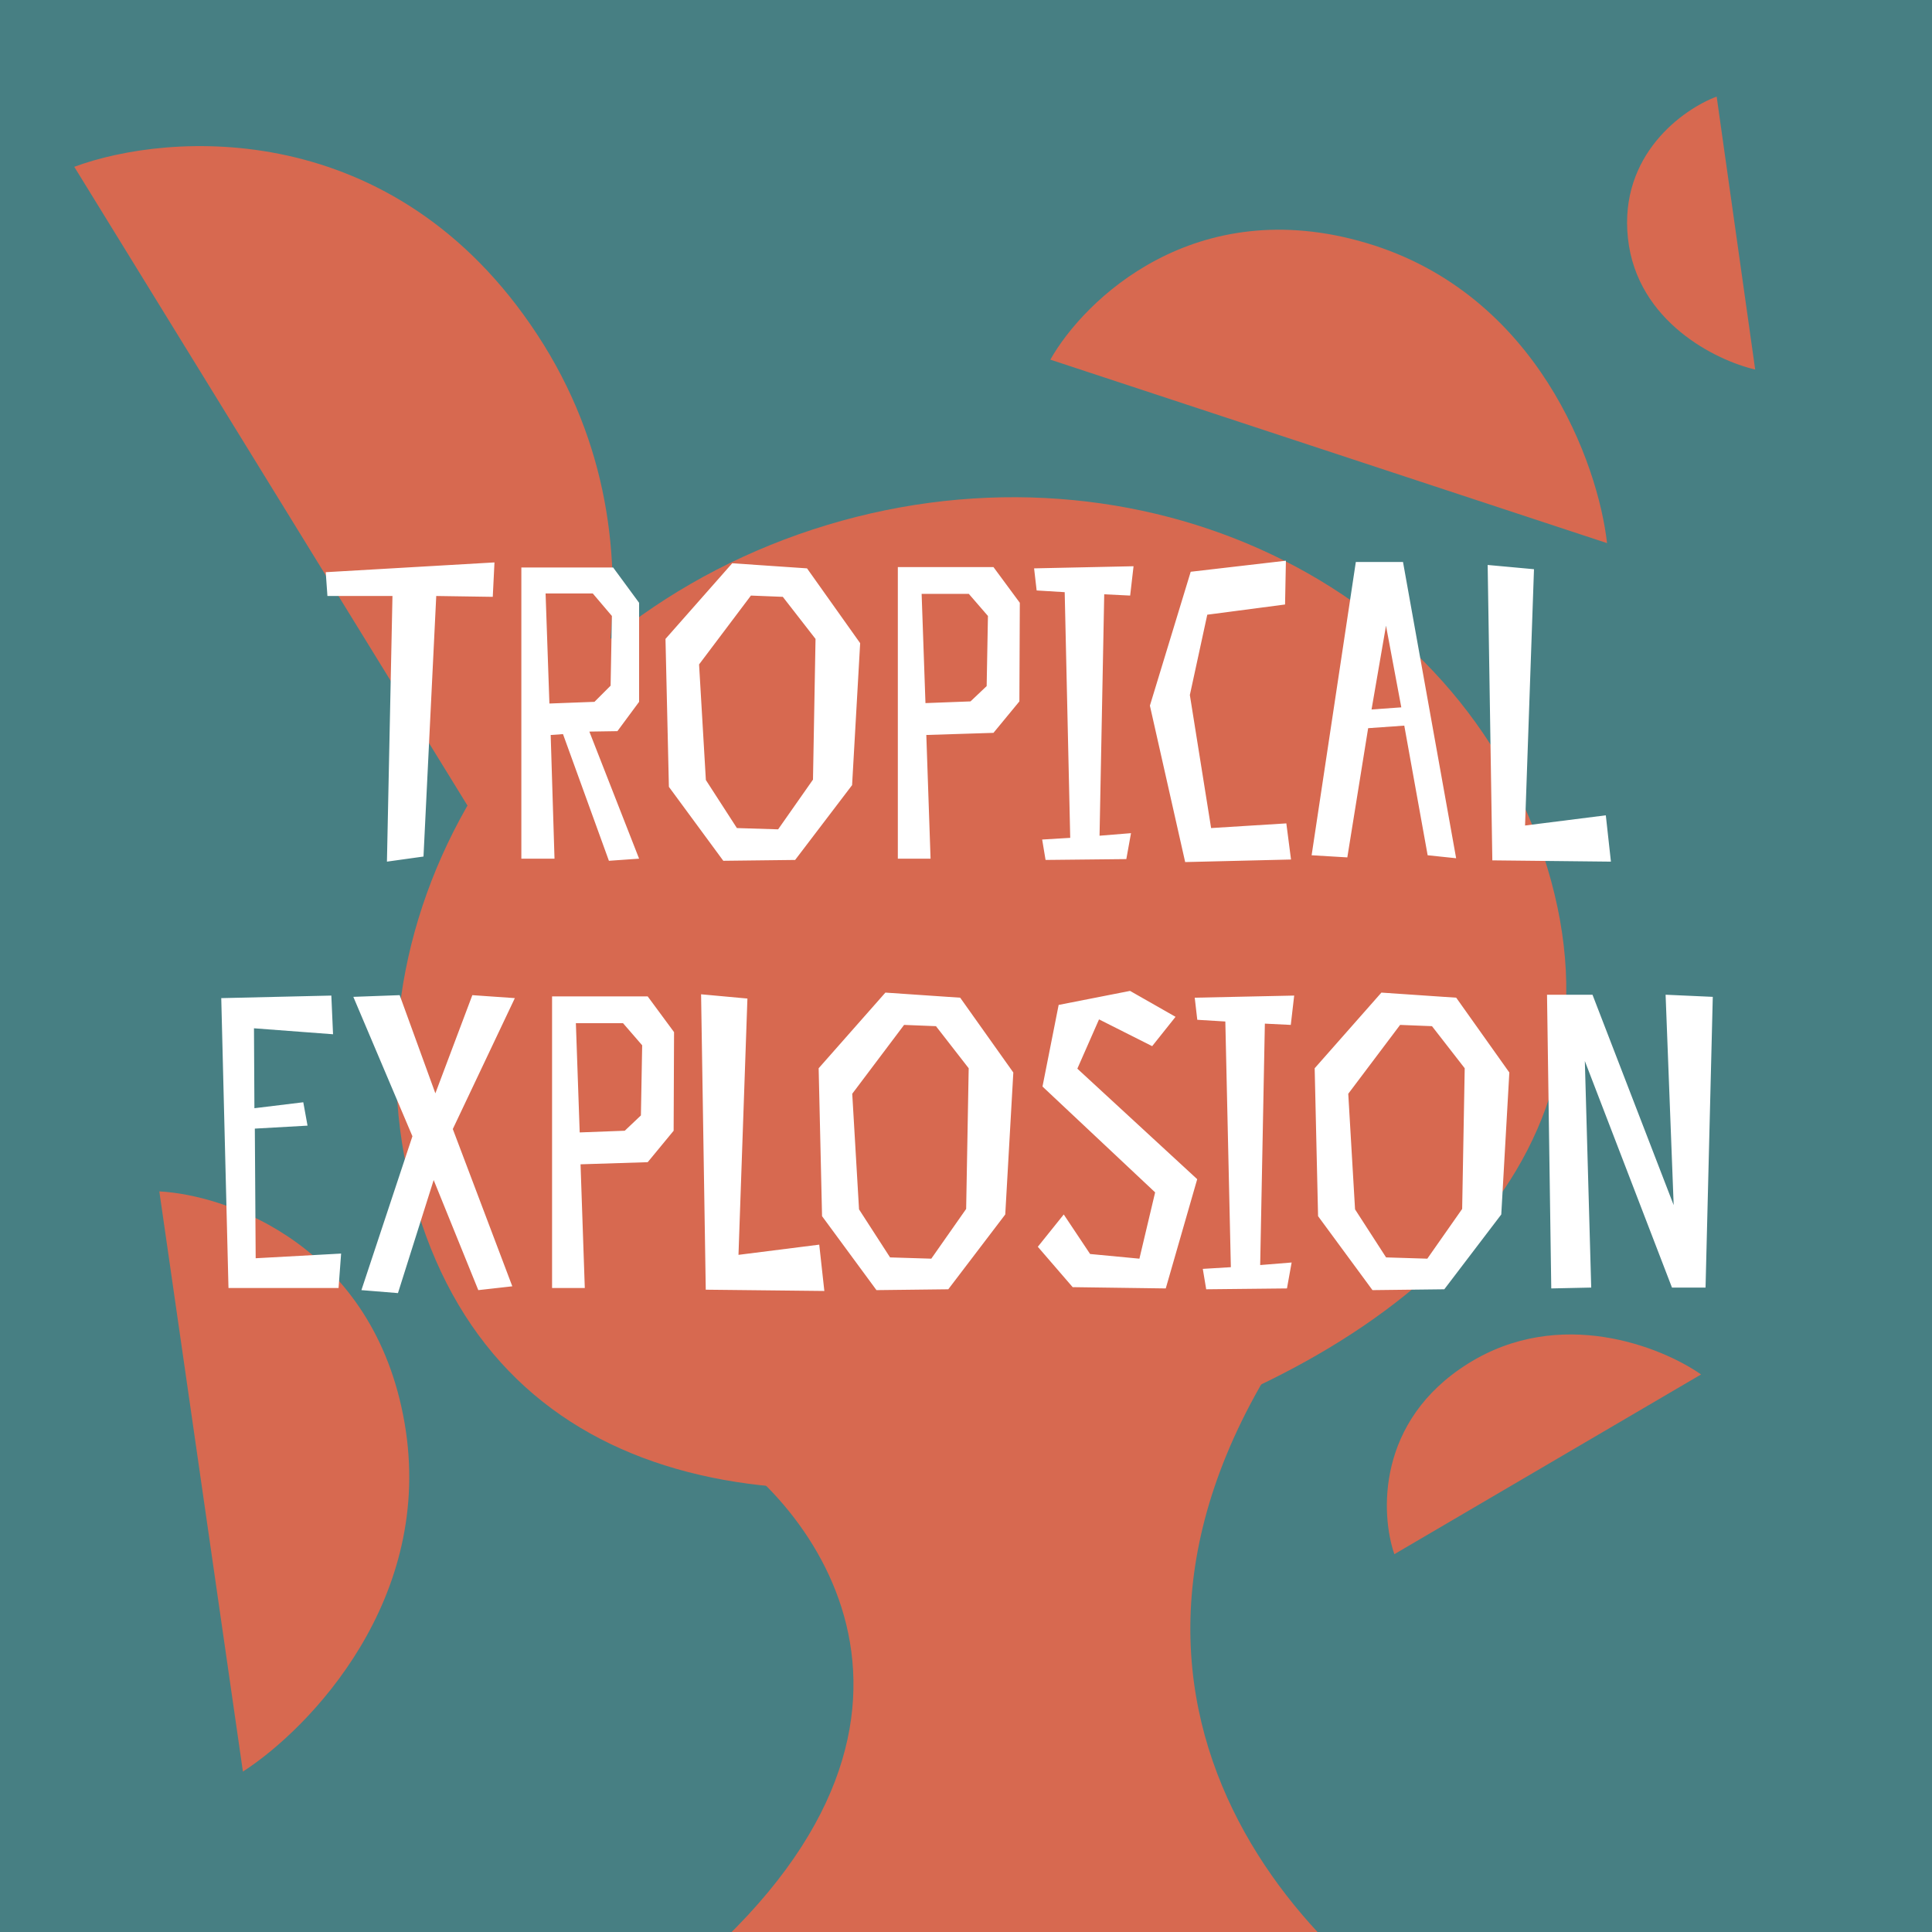
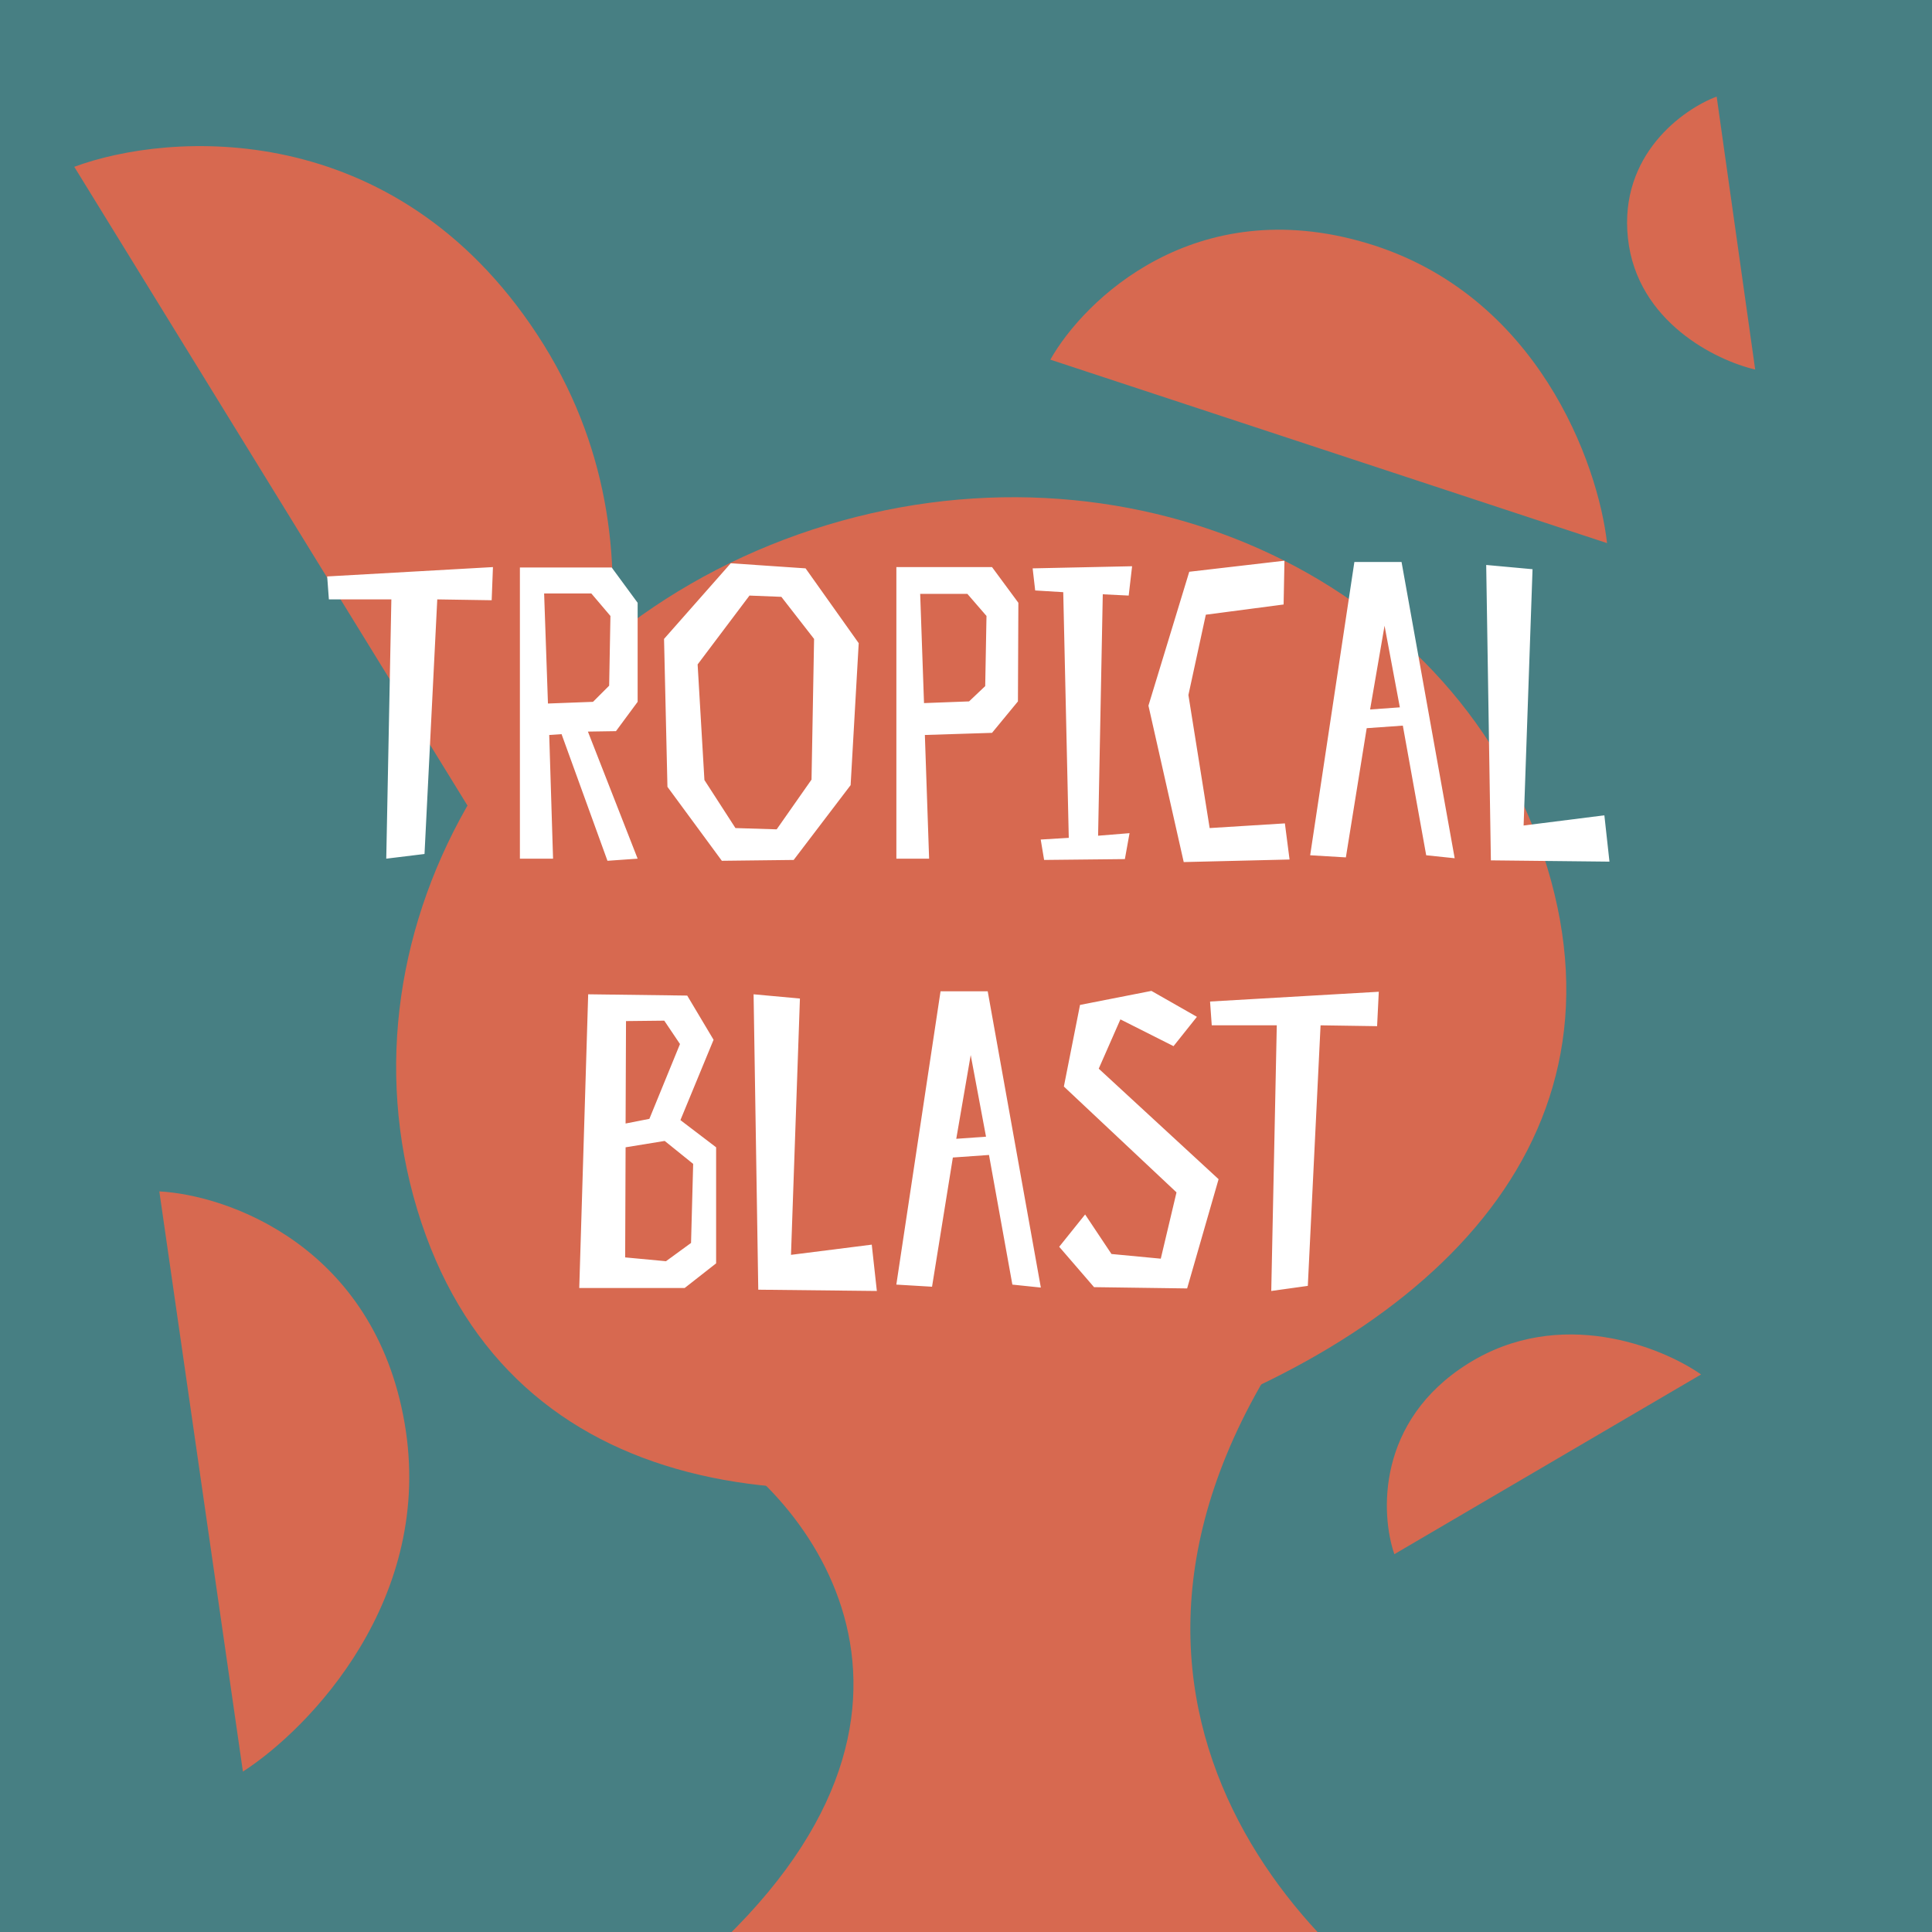
<svg xmlns="http://www.w3.org/2000/svg" width="180" height="180" viewBox="0 0 180 180" fill="none">
  <g clip-path="url(#clip0_874_2382)">
    <rect width="180" height="180" fill="#477F83" />
    <path d="M144.166 80.858C152.158 107.291 132.027 125.794 102.951 134.585C73.876 143.376 46.865 139.126 38.873 112.693C30.881 86.261 47.973 57.706 77.049 48.916C106.125 40.124 136.174 54.426 144.166 80.858Z" fill="#D76950" />
    <path d="M56.5 189.5C91.7 165.5 78.833 143.5 68 135.5L127 116C94.6 152.4 118.5 180.167 134.5 189.5H56.5Z" fill="#D76950" />
    <path d="M149.724 50.602L97.857 33.507C101.023 27.907 111.346 17.896 127.313 22.643C143.28 27.39 148.907 43.261 149.724 50.602Z" fill="#D76950" />
    <path d="M22.631 165.054L14.844 111C21.267 111.341 34.828 116.127 37.687 132.538C40.546 148.948 28.841 161.053 22.631 165.054Z" fill="#D76950" />
    <path d="M158.483 128.055L129.909 144.799C128.631 141.114 128.215 132.403 136.777 127.042C145.338 121.681 154.815 125.484 158.483 128.055Z" fill="#D76950" />
    <path d="M48.736 83.472L6.92 15.542C15.728 12.271 36.682 10.814 50.04 31.15C63.398 51.486 54.736 74.504 48.736 83.472Z" fill="#D76950" />
    <path d="M163.526 34.426L159.938 9C156.83 10.155 150.825 14.412 151.672 22.208C152.518 30.004 159.927 33.602 163.526 34.426Z" fill="#D76950" />
-     <path d="M46.069 52.399L30.348 53.31L30.506 55.527H36.565L36.05 80.277L39.456 79.802L40.644 55.527L45.91 55.606L46.069 52.399ZM52.454 68.397L56.731 80.198L59.543 80L54.909 68.16L57.523 68.12L59.543 65.388V56.161L57.127 52.874H48.573V80H51.662L51.306 68.476L52.454 68.397ZM50.831 55.29H55.226L57.008 57.388L56.889 63.883L55.385 65.388L51.187 65.546L50.831 55.29ZM80.139 59.923L75.189 52.953L68.22 52.478L62.002 59.527L62.319 73.308L67.388 80.198L74.081 80.119L79.387 73.149L80.139 59.923ZM75.744 72.634L72.496 77.268L68.655 77.149L65.764 72.674L65.131 61.903L69.962 55.488L72.932 55.606L75.981 59.527L75.744 72.634ZM95.014 56.161L92.559 52.834H83.649V80H86.698L86.302 68.476L92.559 68.278L94.974 65.348L95.014 56.161ZM91.925 63.922L90.42 65.348L86.223 65.506L85.866 55.329H90.262L92.044 57.388L91.925 63.922ZM105.294 55.488L105.61 52.755L96.344 52.953L96.582 55.012L99.195 55.171L99.71 78.06L97.096 78.218L97.413 80.119L104.937 80.04L105.373 77.624L102.442 77.862L102.878 55.369L105.294 55.488ZM119.845 76.713L112.836 77.149L110.856 64.754L112.479 57.27L119.726 56.319L119.805 52.24L110.935 53.27L107.133 65.744L110.42 80.317L120.281 80.079L119.845 76.713ZM126.319 52.359L122.201 79.683L125.527 79.881L127.467 67.843L130.833 67.605L133.011 79.683L135.665 79.96L130.715 52.359H126.319ZM127.784 66.1L129.131 58.299L130.556 65.902L127.784 66.1ZM149.61 75.961L142.086 76.911L142.918 53.032L138.602 52.636L139.037 80.158L150.086 80.277L149.61 75.961ZM30.87 92.755L20.614 92.993L21.287 120H31.543L31.781 116.792L23.821 117.228L23.742 105.15L28.652 104.873L28.256 102.695L23.703 103.249L23.663 95.804L31.029 96.359L30.87 92.755ZM44.007 92.716L40.562 101.863L37.236 92.716L32.919 92.874L38.424 105.863L33.672 120.198L37.077 120.475L40.404 109.942L44.562 120.198L47.73 119.842L42.186 105.19L47.967 92.993L44.007 92.716ZM62.8 96.161L60.345 92.834H51.435V120H54.484L54.088 108.476L60.345 108.278L62.761 105.348L62.8 96.161ZM59.712 103.922L58.207 105.348L54.009 105.506L53.653 95.329H58.048L59.83 97.388L59.712 103.922ZM76.327 115.961L68.803 116.911L69.635 93.032L65.318 92.636L65.754 120.158L76.802 120.277L76.327 115.961ZM94.409 99.923L89.459 92.953L82.49 92.478L76.272 99.527L76.589 113.308L81.658 120.198L88.35 120.119L93.657 113.149L94.409 99.923ZM90.014 112.634L86.766 117.268L82.925 117.149L80.034 112.674L79.401 101.903L84.232 95.488L87.202 95.606L90.251 99.527L90.014 112.634ZM102.394 94.973L107.344 97.468L109.522 94.735L105.284 92.32L98.632 93.626L97.127 101.23L107.621 111.09L106.156 117.268L101.562 116.832L99.107 113.149L96.691 116.159L99.938 119.921L108.611 120.04L111.541 109.862L100.374 99.566L102.394 94.973ZM120.26 95.488L120.576 92.755L111.31 92.953L111.548 95.012L114.161 95.171L114.676 118.06L112.062 118.218L112.379 120.119L119.903 120.04L120.339 117.624L117.408 117.862L117.844 95.369L120.26 95.488ZM140.622 99.923L135.672 92.953L128.702 92.478L122.485 99.527L122.802 113.308L127.871 120.198L134.563 120.119L139.87 113.149L140.622 99.923ZM136.226 112.634L132.979 117.268L129.138 117.149L126.247 112.674L125.614 101.903L130.445 95.488L133.415 95.606L136.464 99.527L136.226 112.634ZM159.576 92.874L155.18 92.676L155.932 112.278L148.369 92.676H144.132L144.528 120.04L148.25 119.96L147.656 98.854L155.774 119.96H158.902L159.576 92.874Z" fill="white" />
+     <path d="M45.927 52.834L30.483 53.706L30.641 55.844H36.462L35.987 80L39.551 79.564L40.739 55.844L45.808 55.923L45.927 52.834ZM52.319 68.397L56.596 80.198L59.407 80L54.774 68.16L57.388 68.12L59.407 65.388V56.161L56.992 52.874H48.438V80H51.527L51.17 68.476L52.319 68.397ZM50.695 55.29H55.091L56.873 57.388L56.754 63.883L55.249 65.388L51.052 65.546L50.695 55.29ZM80.004 59.923L75.054 52.953L68.084 52.478L61.867 59.527L62.184 73.308L67.253 80.198L73.945 80.119L79.251 73.149L80.004 59.923ZM75.608 72.634L72.361 77.268L68.52 77.149L65.629 72.674L64.996 61.903L69.827 55.488L72.797 55.606L75.846 59.527L75.608 72.634ZM94.879 56.161L92.424 52.834H83.513V80H86.563L86.167 68.476L92.424 68.278L94.839 65.348L94.879 56.161ZM91.79 63.922L90.285 65.348L86.088 65.506L85.731 55.329H90.127L91.909 57.388L91.79 63.922ZM105.158 55.488L105.475 52.755L96.209 52.953L96.446 55.012L99.06 55.171L99.575 78.06L96.961 78.218L97.278 80.119L104.802 80.04L105.237 77.624L102.307 77.862L102.743 55.369L105.158 55.488ZM119.71 76.713L112.701 77.149L110.721 64.754L112.344 57.27L119.591 56.319L119.67 52.24L110.8 53.27L106.998 65.744L110.285 80.317L120.145 80.079L119.71 76.713ZM126.184 52.359L122.065 79.683L125.392 79.881L127.332 67.843L130.698 67.605L132.876 79.683L135.529 79.96L130.579 52.359H126.184ZM127.649 66.1L128.995 58.299L130.421 65.902L127.649 66.1ZM149.475 75.961L141.951 76.911L142.783 53.032L138.466 52.636L138.902 80.158L149.95 80.277L149.475 75.961ZM54.8 92.636L53.968 120H63.789L66.719 117.703V106.892L63.393 104.358L66.482 96.874L64.026 92.755L54.8 92.636ZM64.581 108.437L64.383 115.802L62.047 117.505L58.245 117.149L58.285 106.892L61.928 106.298L64.581 108.437ZM60.502 104.239L58.285 104.675L58.324 95.131L61.888 95.092L63.353 97.27L60.502 104.239ZM81.219 115.961L73.695 116.911L74.527 93.032L70.21 92.636L70.646 120.158L81.694 120.277L81.219 115.961ZM87.628 92.359L83.509 119.683L86.836 119.881L88.776 107.843L92.142 107.605L94.32 119.683L96.973 119.96L92.023 92.359H87.628ZM89.093 106.1L90.439 98.299L91.865 105.902L89.093 106.1ZM104.385 94.973L109.335 97.468L111.513 94.735L107.276 92.32L100.623 93.626L99.118 101.23L109.612 111.09L108.147 117.268L103.554 116.832L101.098 113.149L98.683 116.159L101.93 119.921L110.602 120.04L113.533 109.862L102.366 99.566L104.385 94.973ZM128.459 92.399L112.738 93.31L112.896 95.527H118.955L118.44 120.277L121.846 119.802L123.034 95.527L128.301 95.606L128.459 92.399Z" fill="white" />
  </g>
  <defs>
    <clipPath id="clip0_874_2382">
      <rect width="180" height="180" fill="white" />
    </clipPath>
  </defs>
</svg>
